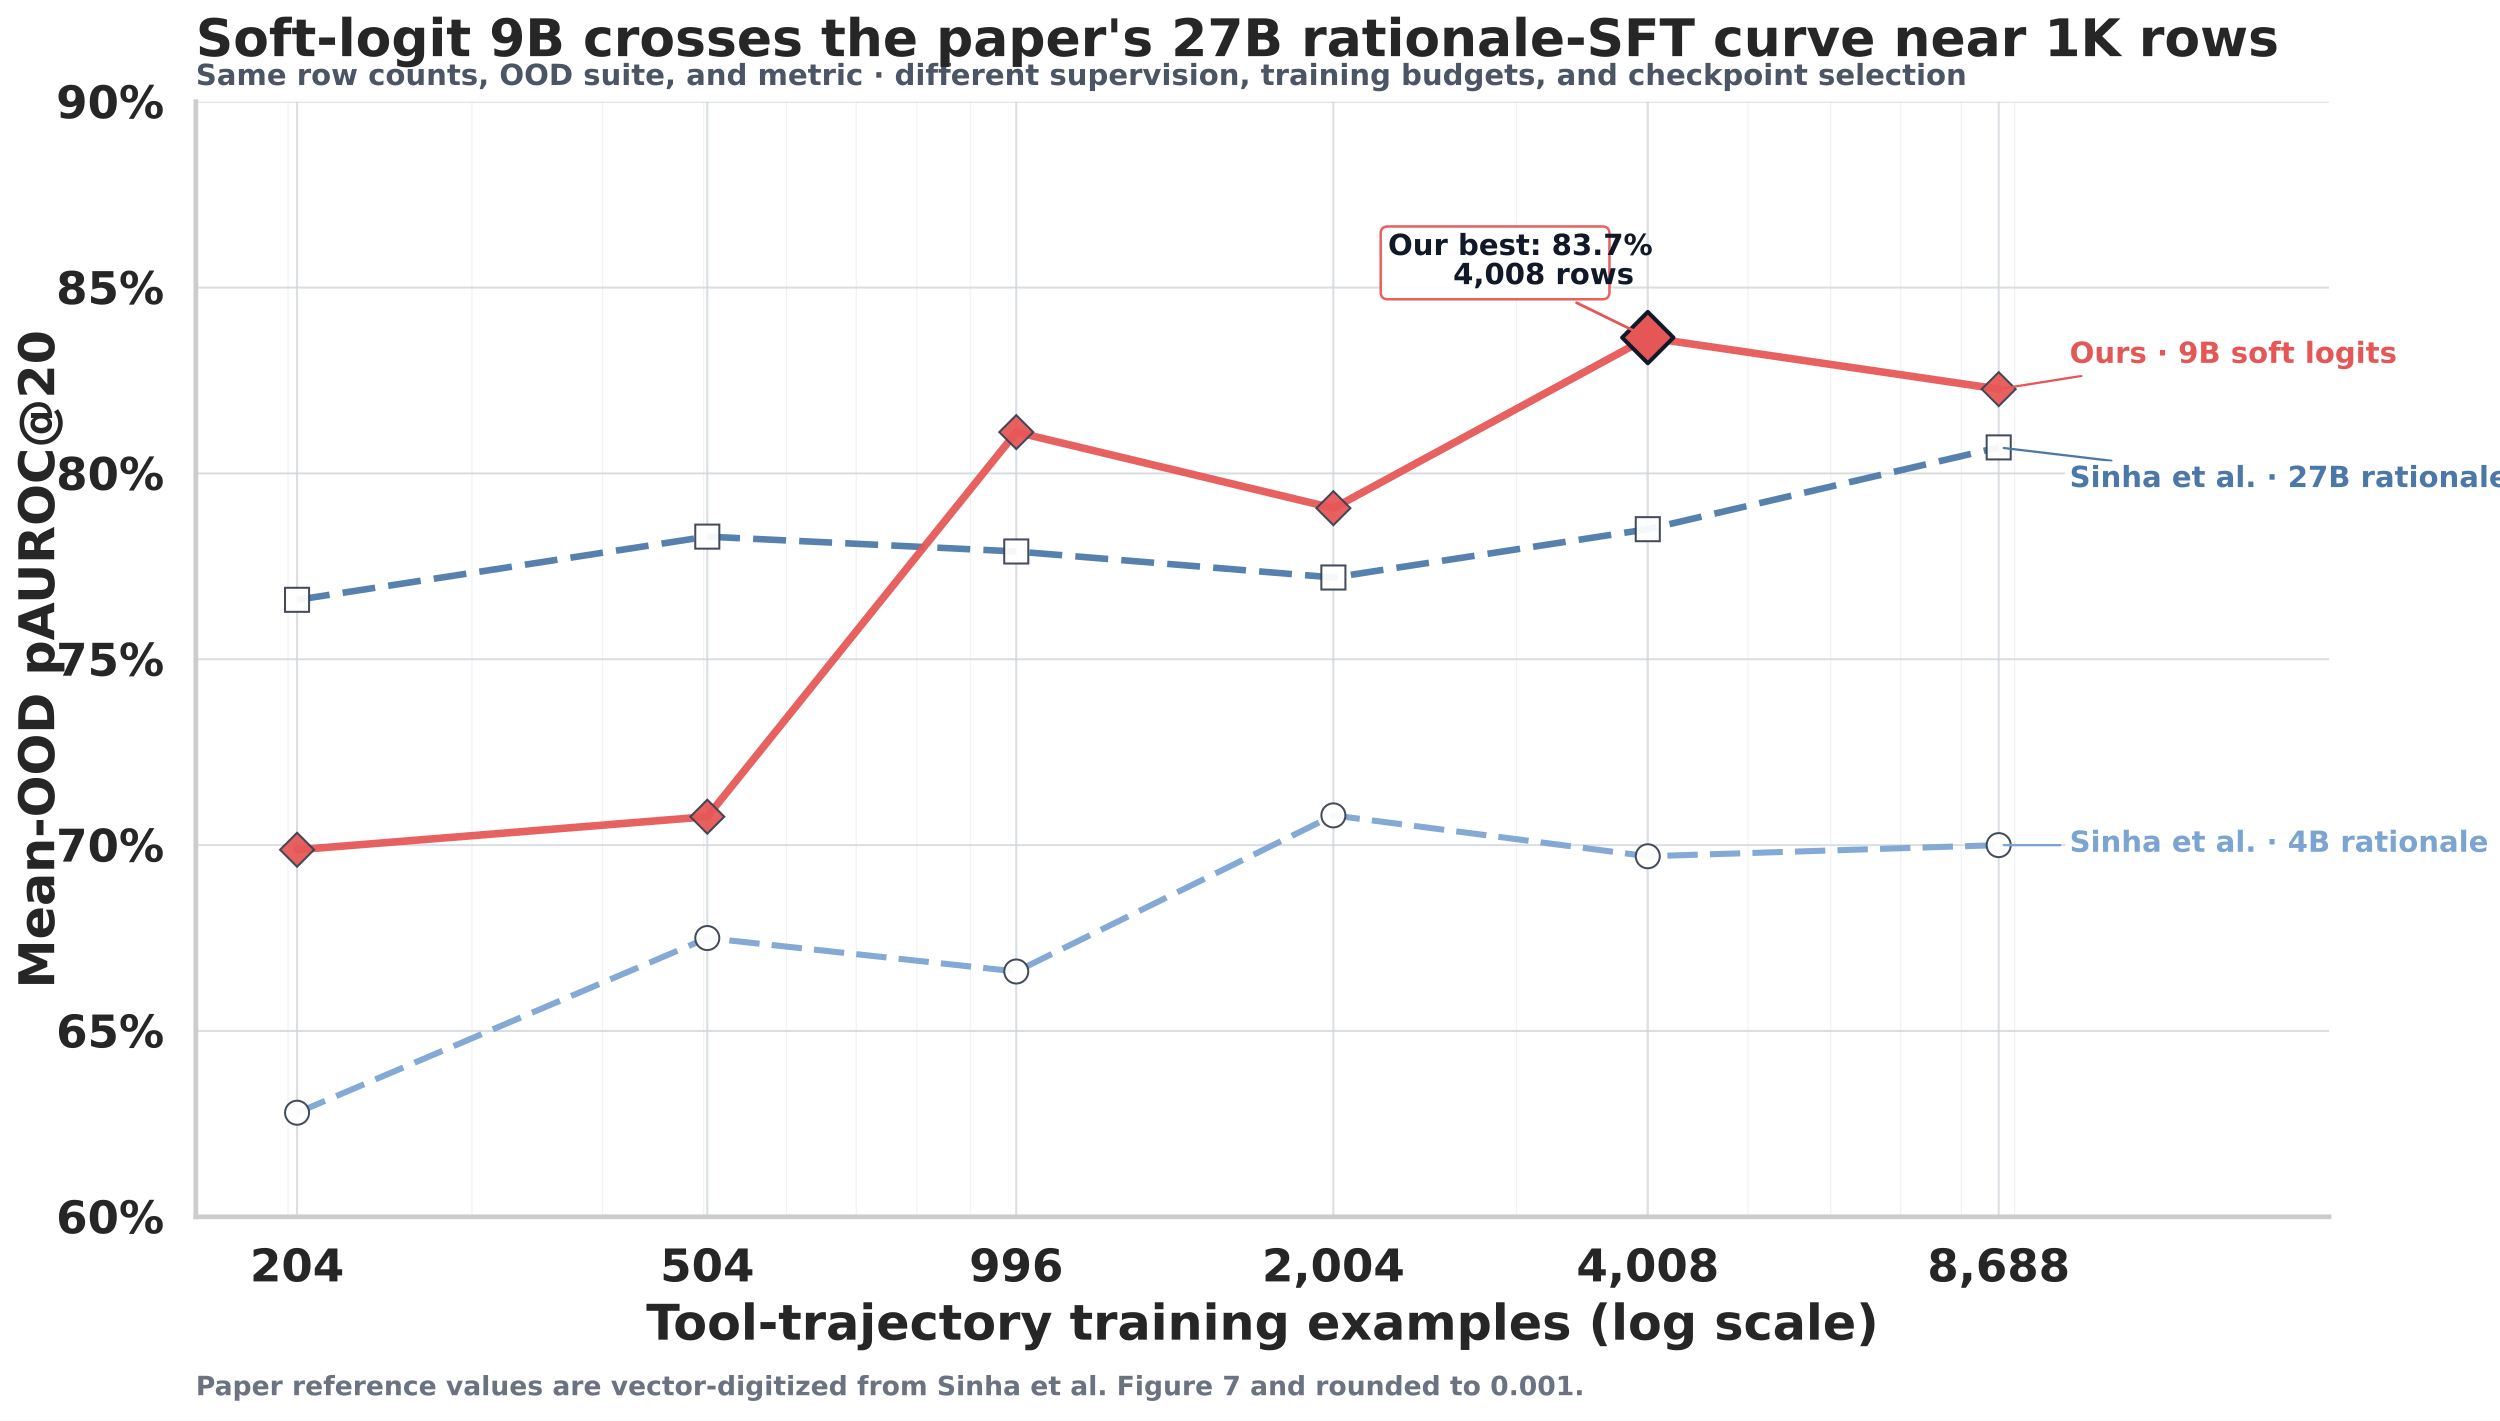
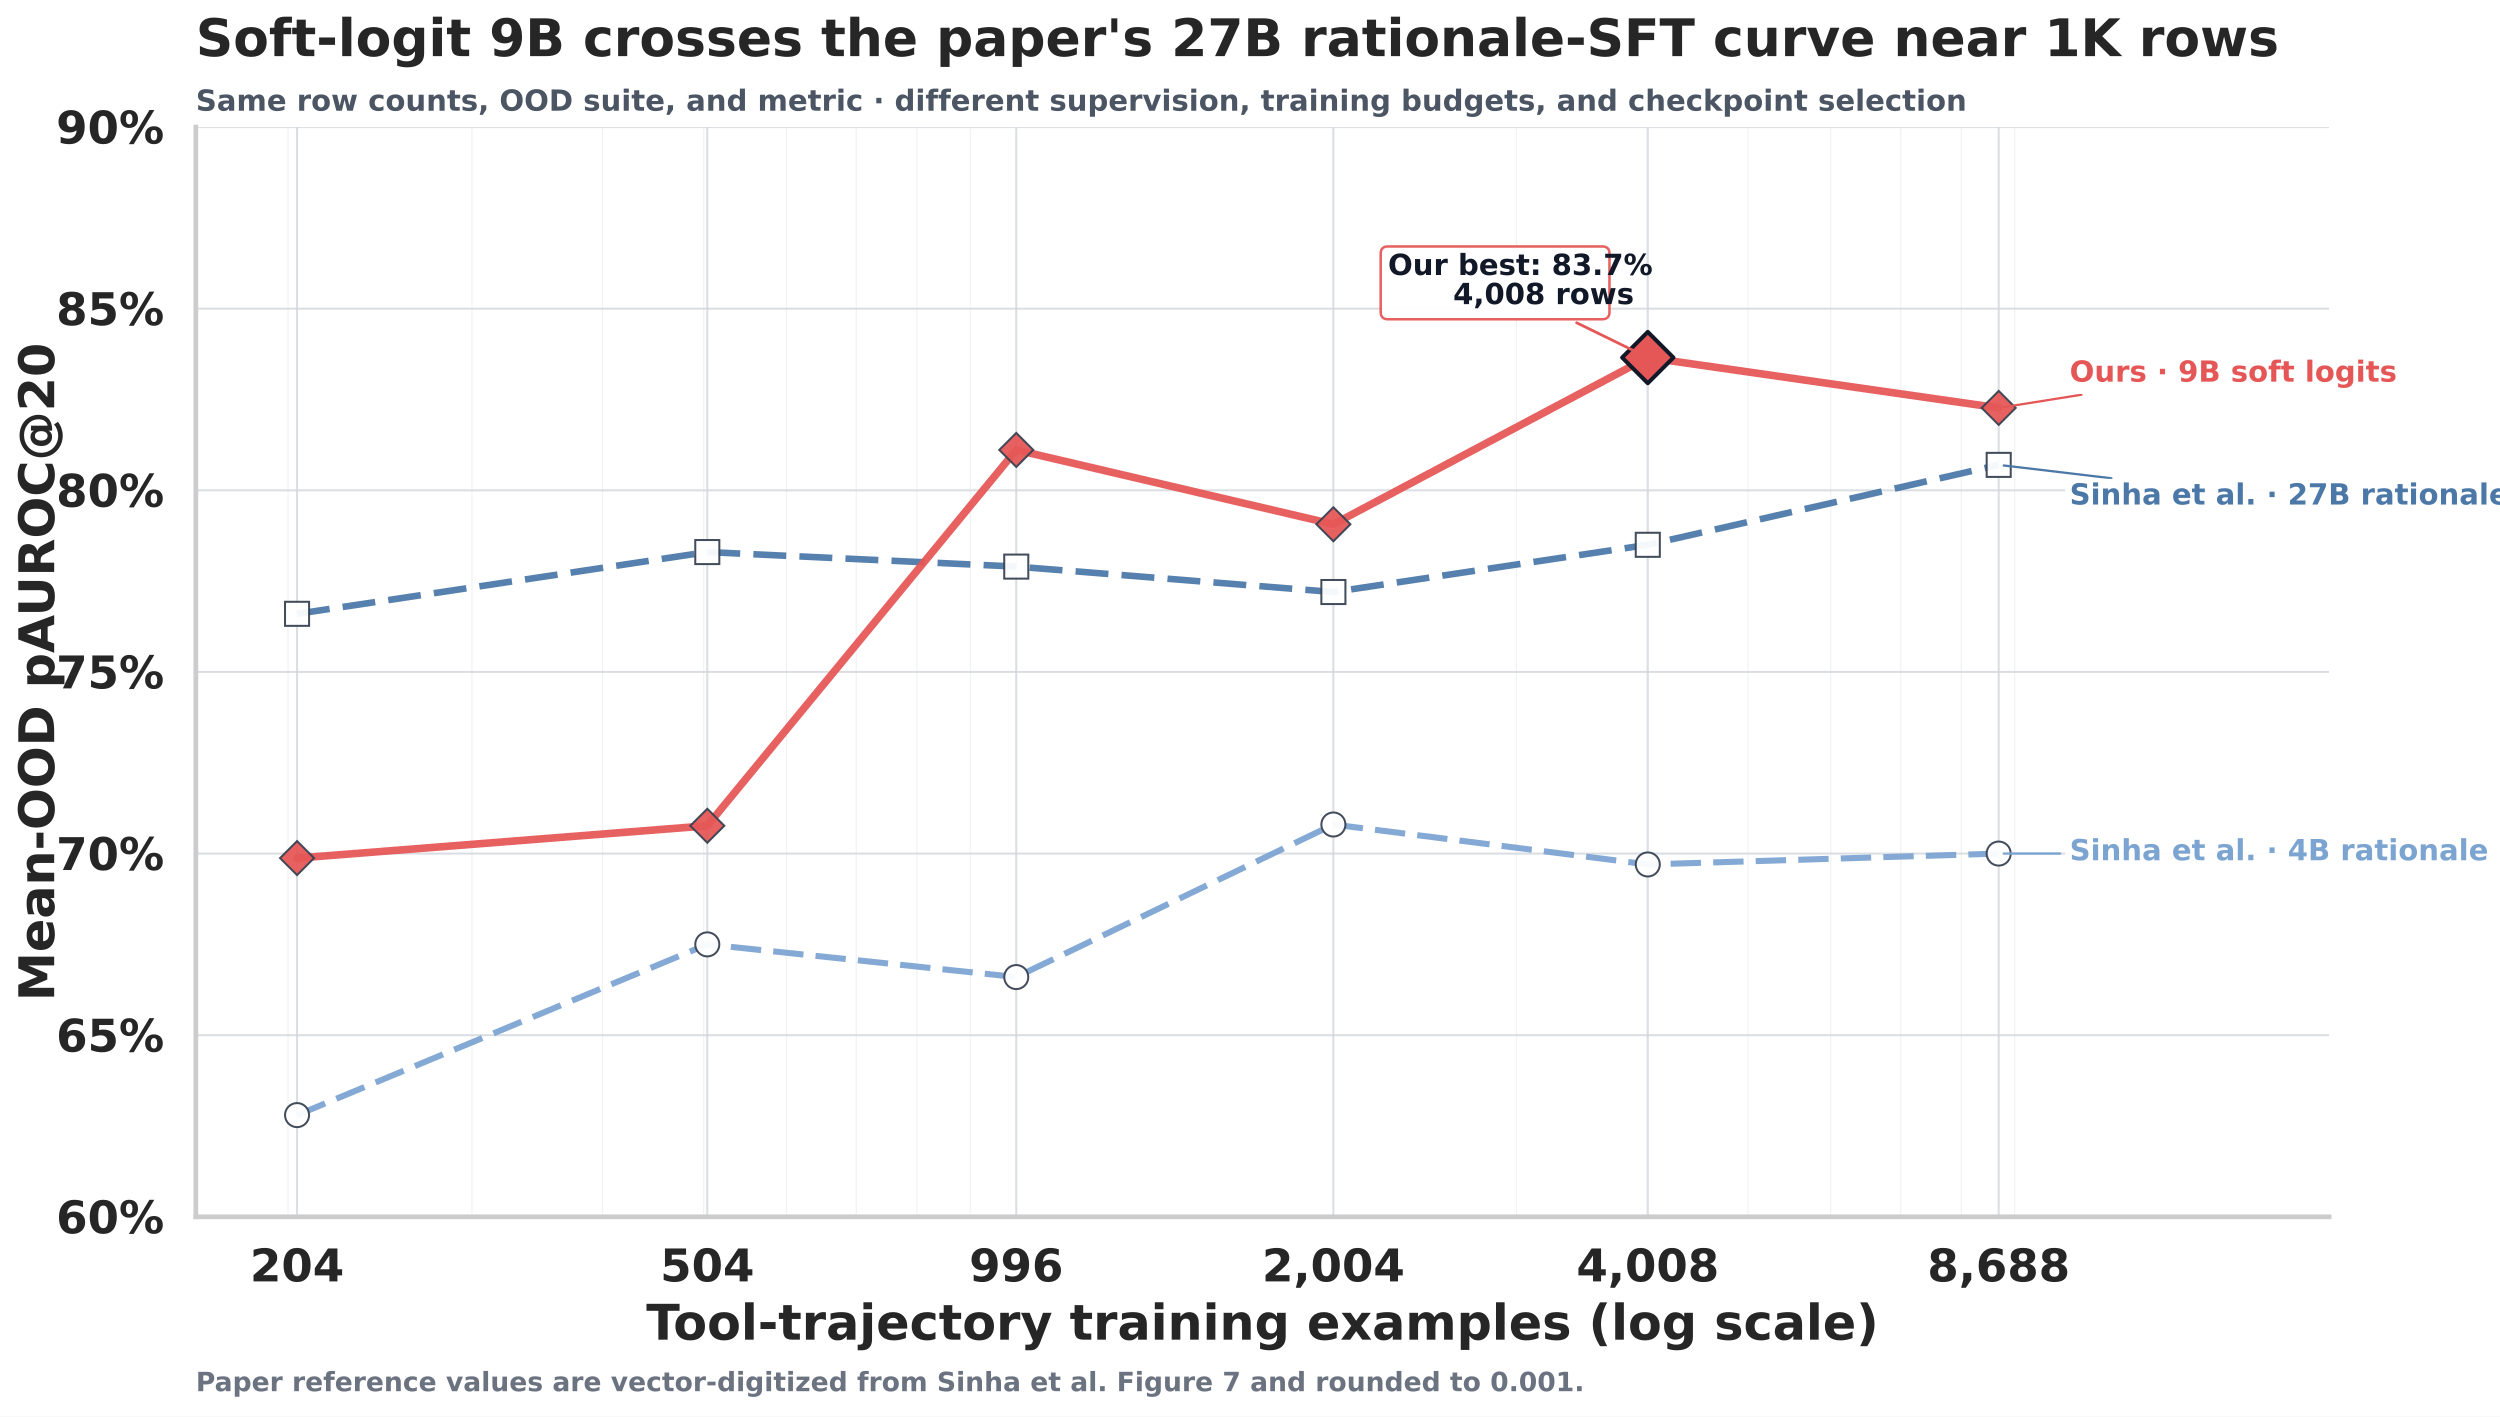
- <svg xmlns="http://www.w3.org/2000/svg" xmlns:xlink="http://www.w3.org/1999/xlink" width="987.037pt" height="560.891pt" viewBox="0 0 987.037 560.891" version="1.1">
+ <svg xmlns="http://www.w3.org/2000/svg" xmlns:xlink="http://www.w3.org/1999/xlink" width="987.037pt" height="559.291pt" viewBox="0 0 987.037 559.291" version="1.1">
  <defs>
    <style type="text/css">*{stroke-linejoin: round; stroke-linecap: butt}</style>
  </defs>
  <g id="figure_1">
    <g id="patch_1">
-       <path d="M 0 560.891 L 987.037 560.891 L 987.037 0 L 0 0 z " style="fill: #ffffff" />
+       <path d="M 0 559.291 L 987.037 559.291 L 987.037 0 L 0 0 z " style="fill: #ffffff" />
    </g>
    <g id="axes_1">
      <g id="patch_2">
-         <path d="M 77.321 480.416 L 919.561 480.416 L 919.561 40.165 L 77.321 40.165 z " style="fill: #ffffff" />
+         <path d="M 77.321 480.416 L 919.561 480.416 L 919.561 50.165 L 77.321 50.165 z " style="fill: #ffffff" />
      </g>
      <g id="matplotlib.axis_1">
        <g id="xtick_1">
          <g id="line2d_1">
-             <path d="M 117.282 480.416 L 117.282 40.165 " clip-path="url(#pf4d59ad356)" style="fill: none; stroke: #d1d5db; stroke-opacity: 0.8; stroke-width: 0.8; stroke-linecap: round" />
+             <path d="M 117.282 480.416 L 117.282 50.165 " clip-path="url(#p0813ed1609)" style="fill: none; stroke: #d1d5db; stroke-opacity: 0.8; stroke-width: 0.8; stroke-linecap: round" />
          </g>
          <g id="text_1">
            <text style="font-weight: 700; font-size: 17.82px; font-family: 'Cantarell', 'DejaVu Sans', sans-serif; text-anchor: middle; fill: #262626" x="117.282" y="505.925" transform="rotate(-0 117.2815 505.9248)">204</text>
          </g>
        </g>
        <g id="xtick_2">
          <g id="line2d_2">
-             <path d="M 279.252 480.416 L 279.252 40.165 " clip-path="url(#pf4d59ad356)" style="fill: none; stroke: #d1d5db; stroke-opacity: 0.8; stroke-width: 0.8; stroke-linecap: round" />
+             <path d="M 279.252 480.416 L 279.252 50.165 " clip-path="url(#p0813ed1609)" style="fill: none; stroke: #d1d5db; stroke-opacity: 0.8; stroke-width: 0.8; stroke-linecap: round" />
          </g>
          <g id="text_2">
            <text style="font-weight: 700; font-size: 17.82px; font-family: 'Cantarell', 'DejaVu Sans', sans-serif; text-anchor: middle; fill: #262626" x="279.252" y="505.925" transform="rotate(-0 279.2515 505.9248)">504</text>
          </g>
        </g>
        <g id="xtick_3">
          <g id="line2d_3">
-             <path d="M 401.236 480.416 L 401.236 40.165 " clip-path="url(#pf4d59ad356)" style="fill: none; stroke: #d1d5db; stroke-opacity: 0.8; stroke-width: 0.8; stroke-linecap: round" />
+             <path d="M 401.236 480.416 L 401.236 50.165 " clip-path="url(#p0813ed1609)" style="fill: none; stroke: #d1d5db; stroke-opacity: 0.8; stroke-width: 0.8; stroke-linecap: round" />
          </g>
          <g id="text_3">
            <text style="font-weight: 700; font-size: 17.82px; font-family: 'Cantarell', 'DejaVu Sans', sans-serif; text-anchor: middle; fill: #262626" x="401.236" y="505.925" transform="rotate(-0 401.2356 505.9248)">996</text>
          </g>
        </g>
        <g id="xtick_4">
          <g id="line2d_4">
-             <path d="M 526.44 480.416 L 526.44 40.165 " clip-path="url(#pf4d59ad356)" style="fill: none; stroke: #d1d5db; stroke-opacity: 0.8; stroke-width: 0.8; stroke-linecap: round" />
+             <path d="M 526.44 480.416 L 526.44 50.165 " clip-path="url(#p0813ed1609)" style="fill: none; stroke: #d1d5db; stroke-opacity: 0.8; stroke-width: 0.8; stroke-linecap: round" />
          </g>
          <g id="text_4">
            <text style="font-weight: 700; font-size: 17.82px; font-family: 'Cantarell', 'DejaVu Sans', sans-serif; text-anchor: middle; fill: #262626" x="526.44" y="505.925" transform="rotate(-0 526.4399 505.9248)">2,004</text>
          </g>
        </g>
        <g id="xtick_5">
          <g id="line2d_5">
-             <path d="M 650.569 480.416 L 650.569 40.165 " clip-path="url(#pf4d59ad356)" style="fill: none; stroke: #d1d5db; stroke-opacity: 0.8; stroke-width: 0.8; stroke-linecap: round" />
+             <path d="M 650.569 480.416 L 650.569 50.165 " clip-path="url(#p0813ed1609)" style="fill: none; stroke: #d1d5db; stroke-opacity: 0.8; stroke-width: 0.8; stroke-linecap: round" />
          </g>
          <g id="text_5">
            <text style="font-weight: 700; font-size: 17.82px; font-family: 'Cantarell', 'DejaVu Sans', sans-serif; text-anchor: middle; fill: #262626" x="650.569" y="505.925" transform="rotate(-0 650.5687 505.9248)">4,008</text>
          </g>
        </g>
        <g id="xtick_6">
          <g id="line2d_6">
-             <path d="M 789.114 480.416 L 789.114 40.165 " clip-path="url(#pf4d59ad356)" style="fill: none; stroke: #d1d5db; stroke-opacity: 0.8; stroke-width: 0.8; stroke-linecap: round" />
+             <path d="M 789.114 480.416 L 789.114 50.165 " clip-path="url(#p0813ed1609)" style="fill: none; stroke: #d1d5db; stroke-opacity: 0.8; stroke-width: 0.8; stroke-linecap: round" />
          </g>
          <g id="text_6">
            <text style="font-weight: 700; font-size: 17.82px; font-family: 'Cantarell', 'DejaVu Sans', sans-serif; text-anchor: middle; fill: #262626" x="789.114" y="505.925" transform="rotate(-0 789.1139 505.9248)">8,688</text>
          </g>
        </g>
        <g id="xtick_7">
          <g id="line2d_7">
-             <path d="M 113.735 480.416 L 113.735 40.165 " clip-path="url(#pf4d59ad356)" style="fill: none; stroke: #e5e7eb; stroke-opacity: 0.5; stroke-width: 0.5; stroke-linecap: round" />
+             <path d="M 113.735 480.416 L 113.735 50.165 " clip-path="url(#p0813ed1609)" style="fill: none; stroke: #e5e7eb; stroke-opacity: 0.5; stroke-width: 0.5; stroke-linecap: round" />
          </g>
        </g>
        <g id="xtick_8">
          <g id="line2d_8">
-             <path d="M 186.346 480.416 L 186.346 40.165 " clip-path="url(#pf4d59ad356)" style="fill: none; stroke: #e5e7eb; stroke-opacity: 0.5; stroke-width: 0.5; stroke-linecap: round" />
+             <path d="M 186.346 480.416 L 186.346 50.165 " clip-path="url(#p0813ed1609)" style="fill: none; stroke: #e5e7eb; stroke-opacity: 0.5; stroke-width: 0.5; stroke-linecap: round" />
          </g>
        </g>
        <g id="xtick_9">
          <g id="line2d_9">
-             <path d="M 237.864 480.416 L 237.864 40.165 " clip-path="url(#pf4d59ad356)" style="fill: none; stroke: #e5e7eb; stroke-opacity: 0.5; stroke-width: 0.5; stroke-linecap: round" />
+             <path d="M 237.864 480.416 L 237.864 50.165 " clip-path="url(#p0813ed1609)" style="fill: none; stroke: #e5e7eb; stroke-opacity: 0.5; stroke-width: 0.5; stroke-linecap: round" />
          </g>
        </g>
        <g id="xtick_10">
          <g id="line2d_10">
-             <path d="M 277.825 480.416 L 277.825 40.165 " clip-path="url(#pf4d59ad356)" style="fill: none; stroke: #e5e7eb; stroke-opacity: 0.5; stroke-width: 0.5; stroke-linecap: round" />
+             <path d="M 277.825 480.416 L 277.825 50.165 " clip-path="url(#p0813ed1609)" style="fill: none; stroke: #e5e7eb; stroke-opacity: 0.5; stroke-width: 0.5; stroke-linecap: round" />
          </g>
        </g>
        <g id="xtick_11">
          <g id="line2d_11">
-             <path d="M 310.475 480.416 L 310.475 40.165 " clip-path="url(#pf4d59ad356)" style="fill: none; stroke: #e5e7eb; stroke-opacity: 0.5; stroke-width: 0.5; stroke-linecap: round" />
+             <path d="M 310.475 480.416 L 310.475 50.165 " clip-path="url(#p0813ed1609)" style="fill: none; stroke: #e5e7eb; stroke-opacity: 0.5; stroke-width: 0.5; stroke-linecap: round" />
          </g>
        </g>
        <g id="xtick_12">
          <g id="line2d_12">
-             <path d="M 338.08 480.416 L 338.08 40.165 " clip-path="url(#pf4d59ad356)" style="fill: none; stroke: #e5e7eb; stroke-opacity: 0.5; stroke-width: 0.5; stroke-linecap: round" />
+             <path d="M 338.08 480.416 L 338.08 50.165 " clip-path="url(#p0813ed1609)" style="fill: none; stroke: #e5e7eb; stroke-opacity: 0.5; stroke-width: 0.5; stroke-linecap: round" />
          </g>
        </g>
        <g id="xtick_13">
          <g id="line2d_13">
-             <path d="M 361.993 480.416 L 361.993 40.165 " clip-path="url(#pf4d59ad356)" style="fill: none; stroke: #e5e7eb; stroke-opacity: 0.5; stroke-width: 0.5; stroke-linecap: round" />
+             <path d="M 361.993 480.416 L 361.993 50.165 " clip-path="url(#p0813ed1609)" style="fill: none; stroke: #e5e7eb; stroke-opacity: 0.5; stroke-width: 0.5; stroke-linecap: round" />
          </g>
        </g>
        <g id="xtick_14">
          <g id="line2d_14">
-             <path d="M 383.085 480.416 L 383.085 40.165 " clip-path="url(#pf4d59ad356)" style="fill: none; stroke: #e5e7eb; stroke-opacity: 0.5; stroke-width: 0.5; stroke-linecap: round" />
+             <path d="M 383.085 480.416 L 383.085 50.165 " clip-path="url(#p0813ed1609)" style="fill: none; stroke: #e5e7eb; stroke-opacity: 0.5; stroke-width: 0.5; stroke-linecap: round" />
          </g>
        </g>
        <g id="xtick_15">
          <g id="line2d_15">
-             <path d="M 526.082 480.416 L 526.082 40.165 " clip-path="url(#pf4d59ad356)" style="fill: none; stroke: #e5e7eb; stroke-opacity: 0.5; stroke-width: 0.5; stroke-linecap: round" />
+             <path d="M 526.082 480.416 L 526.082 50.165 " clip-path="url(#p0813ed1609)" style="fill: none; stroke: #e5e7eb; stroke-opacity: 0.5; stroke-width: 0.5; stroke-linecap: round" />
          </g>
        </g>
        <g id="xtick_16">
          <g id="line2d_16">
-             <path d="M 598.693 480.416 L 598.693 40.165 " clip-path="url(#pf4d59ad356)" style="fill: none; stroke: #e5e7eb; stroke-opacity: 0.5; stroke-width: 0.5; stroke-linecap: round" />
+             <path d="M 598.693 480.416 L 598.693 50.165 " clip-path="url(#p0813ed1609)" style="fill: none; stroke: #e5e7eb; stroke-opacity: 0.5; stroke-width: 0.5; stroke-linecap: round" />
          </g>
        </g>
        <g id="xtick_17">
          <g id="line2d_17">
-             <path d="M 650.211 480.416 L 650.211 40.165 " clip-path="url(#pf4d59ad356)" style="fill: none; stroke: #e5e7eb; stroke-opacity: 0.5; stroke-width: 0.5; stroke-linecap: round" />
+             <path d="M 650.211 480.416 L 650.211 50.165 " clip-path="url(#p0813ed1609)" style="fill: none; stroke: #e5e7eb; stroke-opacity: 0.5; stroke-width: 0.5; stroke-linecap: round" />
          </g>
        </g>
        <g id="xtick_18">
          <g id="line2d_18">
-             <path d="M 690.171 480.416 L 690.171 40.165 " clip-path="url(#pf4d59ad356)" style="fill: none; stroke: #e5e7eb; stroke-opacity: 0.5; stroke-width: 0.5; stroke-linecap: round" />
+             <path d="M 690.171 480.416 L 690.171 50.165 " clip-path="url(#p0813ed1609)" style="fill: none; stroke: #e5e7eb; stroke-opacity: 0.5; stroke-width: 0.5; stroke-linecap: round" />
          </g>
        </g>
        <g id="xtick_19">
          <g id="line2d_19">
-             <path d="M 722.822 480.416 L 722.822 40.165 " clip-path="url(#pf4d59ad356)" style="fill: none; stroke: #e5e7eb; stroke-opacity: 0.5; stroke-width: 0.5; stroke-linecap: round" />
+             <path d="M 722.822 480.416 L 722.822 50.165 " clip-path="url(#p0813ed1609)" style="fill: none; stroke: #e5e7eb; stroke-opacity: 0.5; stroke-width: 0.5; stroke-linecap: round" />
          </g>
        </g>
        <g id="xtick_20">
          <g id="line2d_20">
-             <path d="M 750.427 480.416 L 750.427 40.165 " clip-path="url(#pf4d59ad356)" style="fill: none; stroke: #e5e7eb; stroke-opacity: 0.5; stroke-width: 0.5; stroke-linecap: round" />
+             <path d="M 750.427 480.416 L 750.427 50.165 " clip-path="url(#p0813ed1609)" style="fill: none; stroke: #e5e7eb; stroke-opacity: 0.5; stroke-width: 0.5; stroke-linecap: round" />
          </g>
        </g>
        <g id="xtick_21">
          <g id="line2d_21">
-             <path d="M 774.34 480.416 L 774.34 40.165 " clip-path="url(#pf4d59ad356)" style="fill: none; stroke: #e5e7eb; stroke-opacity: 0.5; stroke-width: 0.5; stroke-linecap: round" />
+             <path d="M 774.34 480.416 L 774.34 50.165 " clip-path="url(#p0813ed1609)" style="fill: none; stroke: #e5e7eb; stroke-opacity: 0.5; stroke-width: 0.5; stroke-linecap: round" />
          </g>
        </g>
        <g id="xtick_22">
          <g id="line2d_22">
-             <path d="M 795.432 480.416 L 795.432 40.165 " clip-path="url(#pf4d59ad356)" style="fill: none; stroke: #e5e7eb; stroke-opacity: 0.5; stroke-width: 0.5; stroke-linecap: round" />
+             <path d="M 795.432 480.416 L 795.432 50.165 " clip-path="url(#p0813ed1609)" style="fill: none; stroke: #e5e7eb; stroke-opacity: 0.5; stroke-width: 0.5; stroke-linecap: round" />
          </g>
        </g>
        <g id="text_7">
          <text style="font-weight: 700; font-size: 19.44px; font-family: 'Cantarell', 'DejaVu Sans', sans-serif; text-anchor: middle; fill: #262626" x="498.441" y="528.927" transform="rotate(-0 498.441 528.9274)">Tool-trajectory training examples (log scale)</text>
        </g>
      </g>
      <g id="matplotlib.axis_2">
        <g id="ytick_1">
          <g id="line2d_23">
-             <path d="M 77.321 480.416 L 919.561 480.416 " clip-path="url(#pf4d59ad356)" style="fill: none; stroke: #d1d5db; stroke-opacity: 0.8; stroke-width: 0.8; stroke-linecap: round" />
+             <path d="M 77.321 480.416 L 919.561 480.416 " clip-path="url(#p0813ed1609)" style="fill: none; stroke: #d1d5db; stroke-opacity: 0.8; stroke-width: 0.8; stroke-linecap: round" />
          </g>
          <g id="text_8">
            <text style="font-weight: 700; font-size: 17.82px; font-family: 'Cantarell', 'DejaVu Sans', sans-serif; text-anchor: end; fill: #262626" x="64.821" y="486.921" transform="rotate(-0 64.82099 486.9205)">60%</text>
          </g>
        </g>
        <g id="ytick_2">
          <g id="line2d_24">
-             <path d="M 77.321 407.041 L 919.561 407.041 " clip-path="url(#pf4d59ad356)" style="fill: none; stroke: #d1d5db; stroke-opacity: 0.8; stroke-width: 0.8; stroke-linecap: round" />
+             <path d="M 77.321 408.708 L 919.561 408.708 " clip-path="url(#p0813ed1609)" style="fill: none; stroke: #d1d5db; stroke-opacity: 0.8; stroke-width: 0.8; stroke-linecap: round" />
          </g>
          <g id="text_9">
-             <text style="font-weight: 700; font-size: 17.82px; font-family: 'Cantarell', 'DejaVu Sans', sans-serif; text-anchor: end; fill: #262626" x="64.821" y="413.545" transform="rotate(-0 64.82099 413.5453)">65%</text>
+             <text style="font-weight: 700; font-size: 17.82px; font-family: 'Cantarell', 'DejaVu Sans', sans-serif; text-anchor: end; fill: #262626" x="64.821" y="415.212" transform="rotate(-0 64.82099 415.212)">65%</text>
          </g>
        </g>
        <g id="ytick_3">
          <g id="line2d_25">
-             <path d="M 77.321 333.666 L 919.561 333.666 " clip-path="url(#pf4d59ad356)" style="fill: none; stroke: #d1d5db; stroke-opacity: 0.8; stroke-width: 0.8; stroke-linecap: round" />
+             <path d="M 77.321 336.999 L 919.561 336.999 " clip-path="url(#p0813ed1609)" style="fill: none; stroke: #d1d5db; stroke-opacity: 0.8; stroke-width: 0.8; stroke-linecap: round" />
          </g>
          <g id="text_10">
-             <text style="font-weight: 700; font-size: 17.82px; font-family: 'Cantarell', 'DejaVu Sans', sans-serif; text-anchor: end; fill: #262626" x="64.821" y="340.17" transform="rotate(-0 64.82099 340.1701)">70%</text>
+             <text style="font-weight: 700; font-size: 17.82px; font-family: 'Cantarell', 'DejaVu Sans', sans-serif; text-anchor: end; fill: #262626" x="64.821" y="343.503" transform="rotate(-0 64.82099 343.5034)">70%</text>
          </g>
        </g>
        <g id="ytick_4">
          <g id="line2d_26">
-             <path d="M 77.321 260.291 L 919.561 260.291 " clip-path="url(#pf4d59ad356)" style="fill: none; stroke: #d1d5db; stroke-opacity: 0.8; stroke-width: 0.8; stroke-linecap: round" />
+             <path d="M 77.321 265.291 L 919.561 265.291 " clip-path="url(#p0813ed1609)" style="fill: none; stroke: #d1d5db; stroke-opacity: 0.8; stroke-width: 0.8; stroke-linecap: round" />
          </g>
          <g id="text_11">
-             <text style="font-weight: 700; font-size: 17.82px; font-family: 'Cantarell', 'DejaVu Sans', sans-serif; text-anchor: end; fill: #262626" x="64.821" y="266.795" transform="rotate(-0 64.82099 266.7949)">75%</text>
+             <text style="font-weight: 700; font-size: 17.82px; font-family: 'Cantarell', 'DejaVu Sans', sans-serif; text-anchor: end; fill: #262626" x="64.821" y="271.795" transform="rotate(-0 64.82099 271.7949)">75%</text>
          </g>
        </g>
        <g id="ytick_5">
          <g id="line2d_27">
-             <path d="M 77.321 186.915 L 919.561 186.915 " clip-path="url(#pf4d59ad356)" style="fill: none; stroke: #d1d5db; stroke-opacity: 0.8; stroke-width: 0.8; stroke-linecap: round" />
+             <path d="M 77.321 193.582 L 919.561 193.582 " clip-path="url(#p0813ed1609)" style="fill: none; stroke: #d1d5db; stroke-opacity: 0.8; stroke-width: 0.8; stroke-linecap: round" />
          </g>
          <g id="text_12">
-             <text style="font-weight: 700; font-size: 17.82px; font-family: 'Cantarell', 'DejaVu Sans', sans-serif; text-anchor: end; fill: #262626" x="64.821" y="193.42" transform="rotate(-0 64.82099 193.4197)">80%</text>
+             <text style="font-weight: 700; font-size: 17.82px; font-family: 'Cantarell', 'DejaVu Sans', sans-serif; text-anchor: end; fill: #262626" x="64.821" y="200.086" transform="rotate(-0 64.82099 200.0864)">80%</text>
          </g>
        </g>
        <g id="ytick_6">
          <g id="line2d_28">
-             <path d="M 77.321 113.54 L 919.561 113.54 " clip-path="url(#pf4d59ad356)" style="fill: none; stroke: #d1d5db; stroke-opacity: 0.8; stroke-width: 0.8; stroke-linecap: round" />
+             <path d="M 77.321 121.874 L 919.561 121.874 " clip-path="url(#p0813ed1609)" style="fill: none; stroke: #d1d5db; stroke-opacity: 0.8; stroke-width: 0.8; stroke-linecap: round" />
          </g>
          <g id="text_13">
-             <text style="font-weight: 700; font-size: 17.82px; font-family: 'Cantarell', 'DejaVu Sans', sans-serif; text-anchor: end; fill: #262626" x="64.821" y="120.044" transform="rotate(-0 64.82099 120.0445)">85%</text>
+             <text style="font-weight: 700; font-size: 17.82px; font-family: 'Cantarell', 'DejaVu Sans', sans-serif; text-anchor: end; fill: #262626" x="64.821" y="128.378" transform="rotate(-0 64.82099 128.3778)">85%</text>
          </g>
        </g>
        <g id="ytick_7">
          <g id="line2d_29">
-             <path d="M 77.321 40.165 L 919.561 40.165 " clip-path="url(#pf4d59ad356)" style="fill: none; stroke: #d1d5db; stroke-opacity: 0.8; stroke-width: 0.8; stroke-linecap: round" />
+             <path d="M 77.321 50.165 L 919.561 50.165 " clip-path="url(#p0813ed1609)" style="fill: none; stroke: #d1d5db; stroke-opacity: 0.8; stroke-width: 0.8; stroke-linecap: round" />
          </g>
          <g id="text_14">
-             <text style="font-weight: 700; font-size: 17.82px; font-family: 'Cantarell', 'DejaVu Sans', sans-serif; text-anchor: end; fill: #262626" x="64.821" y="46.669" transform="rotate(-0 64.82099 46.6693)">90%</text>
+             <text style="font-weight: 700; font-size: 17.82px; font-family: 'Cantarell', 'DejaVu Sans', sans-serif; text-anchor: end; fill: #262626" x="64.821" y="56.669" transform="rotate(-0 64.82099 56.6693)">90%</text>
          </g>
        </g>
        <g id="text_15">
-           <text style="font-weight: 700; font-size: 19.44px; font-family: 'Cantarell', 'DejaVu Sans', sans-serif; text-anchor: middle; fill: #262626" x="21.391" y="260.291" transform="rotate(-90 21.3912 260.2906)">Mean-OOD pAUROC@20</text>
+           <text style="font-weight: 700; font-size: 19.44px; font-family: 'Cantarell', 'DejaVu Sans', sans-serif; text-anchor: middle; fill: #262626" x="21.391" y="265.291" transform="rotate(-90 21.3912 265.2906)">Mean-OOD pAUROC@20</text>
        </g>
      </g>
      <g id="line2d_30">
-         <path d="M 117.282 439.326 L 279.252 370.353 L 401.236 383.561 L 526.44 321.926 L 650.569 338.068 L 789.114 333.666 " clip-path="url(#pf4d59ad356)" style="fill: none; stroke-dasharray: 12,4.8; stroke-dashoffset: 0; stroke: #7ca4d1; stroke-opacity: 0.94; stroke-width: 2.4" />
+         <path d="M 117.282 440.259 L 279.252 372.853 L 401.236 385.761 L 526.44 325.526 L 650.569 341.302 L 789.114 336.999 " clip-path="url(#p0813ed1609)" style="fill: none; stroke-dasharray: 12,4.8; stroke-dashoffset: 0; stroke: #7ca4d1; stroke-opacity: 0.94; stroke-width: 2.4" />
        <defs>
-           <path id="mbec370cd38" d="M 0 4.75 C 1.26 4.75 2.468 4.25 3.359 3.359 C 4.25 2.468 4.75 1.26 4.75 0 C 4.75 -1.26 4.25 -2.468 3.359 -3.359 C 2.468 -4.25 1.26 -4.75 0 -4.75 C -1.26 -4.75 -2.468 -4.25 -3.359 -3.359 C -4.25 -2.468 -4.75 -1.26 -4.75 0 C -4.75 1.26 -4.25 2.468 -3.359 3.359 C -2.468 4.25 -1.26 4.75 0 4.75 z " style="stroke: #374151; stroke-opacity: 0.94; stroke-width: 0.8" />
+           <path id="maec69b3774" d="M 0 4.75 C 1.26 4.75 2.468 4.25 3.359 3.359 C 4.25 2.468 4.75 1.26 4.75 0 C 4.75 -1.26 4.25 -2.468 3.359 -3.359 C 2.468 -4.25 1.26 -4.75 0 -4.75 C -1.26 -4.75 -2.468 -4.25 -3.359 -3.359 C -4.25 -2.468 -4.75 -1.26 -4.75 0 C -4.75 1.26 -4.25 2.468 -3.359 3.359 C -2.468 4.25 -1.26 4.75 0 4.75 z " style="stroke: #374151; stroke-opacity: 0.94; stroke-width: 0.8" />
        </defs>
-         <g clip-path="url(#pf4d59ad356)">
-           <use xlink:href="#mbec370cd38" x="117.282" y="439.326" style="fill: #ffffff; fill-opacity: 0.94; stroke: #374151; stroke-opacity: 0.94; stroke-width: 0.8" />
-           <use xlink:href="#mbec370cd38" x="279.252" y="370.353" style="fill: #ffffff; fill-opacity: 0.94; stroke: #374151; stroke-opacity: 0.94; stroke-width: 0.8" />
-           <use xlink:href="#mbec370cd38" x="401.236" y="383.561" style="fill: #ffffff; fill-opacity: 0.94; stroke: #374151; stroke-opacity: 0.94; stroke-width: 0.8" />
-           <use xlink:href="#mbec370cd38" x="526.44" y="321.926" style="fill: #ffffff; fill-opacity: 0.94; stroke: #374151; stroke-opacity: 0.94; stroke-width: 0.8" />
-           <use xlink:href="#mbec370cd38" x="650.569" y="338.068" style="fill: #ffffff; fill-opacity: 0.94; stroke: #374151; stroke-opacity: 0.94; stroke-width: 0.8" />
-           <use xlink:href="#mbec370cd38" x="789.114" y="333.666" style="fill: #ffffff; fill-opacity: 0.94; stroke: #374151; stroke-opacity: 0.94; stroke-width: 0.8" />
+         <g clip-path="url(#p0813ed1609)">
+           <use xlink:href="#maec69b3774" x="117.282" y="440.259" style="fill: #ffffff; fill-opacity: 0.94; stroke: #374151; stroke-opacity: 0.94; stroke-width: 0.8" />
+           <use xlink:href="#maec69b3774" x="279.252" y="372.853" style="fill: #ffffff; fill-opacity: 0.94; stroke: #374151; stroke-opacity: 0.94; stroke-width: 0.8" />
+           <use xlink:href="#maec69b3774" x="401.236" y="385.761" style="fill: #ffffff; fill-opacity: 0.94; stroke: #374151; stroke-opacity: 0.94; stroke-width: 0.8" />
+           <use xlink:href="#maec69b3774" x="526.44" y="325.526" style="fill: #ffffff; fill-opacity: 0.94; stroke: #374151; stroke-opacity: 0.94; stroke-width: 0.8" />
+           <use xlink:href="#maec69b3774" x="650.569" y="341.302" style="fill: #ffffff; fill-opacity: 0.94; stroke: #374151; stroke-opacity: 0.94; stroke-width: 0.8" />
+           <use xlink:href="#maec69b3774" x="789.114" y="336.999" style="fill: #ffffff; fill-opacity: 0.94; stroke: #374151; stroke-opacity: 0.94; stroke-width: 0.8" />
        </g>
      </g>
      <g id="line2d_31">
-         <path d="M 117.282 236.811 L 279.252 211.863 L 401.236 217.733 L 526.44 228.006 L 650.569 208.928 L 789.114 176.643 " clip-path="url(#pf4d59ad356)" style="fill: none; stroke-dasharray: 13,5.2; stroke-dashoffset: 0; stroke: #4c78a8; stroke-opacity: 0.94; stroke-width: 2.6" />
+         <path d="M 117.282 242.344 L 279.252 217.963 L 401.236 223.7 L 526.44 233.739 L 650.569 215.095 L 789.114 183.543 " clip-path="url(#p0813ed1609)" style="fill: none; stroke-dasharray: 13,5.2; stroke-dashoffset: 0; stroke: #4c78a8; stroke-opacity: 0.94; stroke-width: 2.6" />
        <defs>
-           <path id="m23e8f4c222" d="M -4.75 4.75 L 4.75 4.75 L 4.75 -4.75 L -4.75 -4.75 z " style="stroke: #374151; stroke-opacity: 0.94; stroke-width: 0.8; stroke-linejoin: miter" />
+           <path id="m86fd294873" d="M -4.75 4.75 L 4.75 4.75 L 4.75 -4.75 L -4.75 -4.75 z " style="stroke: #374151; stroke-opacity: 0.94; stroke-width: 0.8; stroke-linejoin: miter" />
        </defs>
-         <g clip-path="url(#pf4d59ad356)">
-           <use xlink:href="#m23e8f4c222" x="117.282" y="236.811" style="fill: #ffffff; fill-opacity: 0.94; stroke: #374151; stroke-opacity: 0.94; stroke-width: 0.8; stroke-linejoin: miter" />
-           <use xlink:href="#m23e8f4c222" x="279.252" y="211.863" style="fill: #ffffff; fill-opacity: 0.94; stroke: #374151; stroke-opacity: 0.94; stroke-width: 0.8; stroke-linejoin: miter" />
-           <use xlink:href="#m23e8f4c222" x="401.236" y="217.733" style="fill: #ffffff; fill-opacity: 0.94; stroke: #374151; stroke-opacity: 0.94; stroke-width: 0.8; stroke-linejoin: miter" />
-           <use xlink:href="#m23e8f4c222" x="526.44" y="228.006" style="fill: #ffffff; fill-opacity: 0.94; stroke: #374151; stroke-opacity: 0.94; stroke-width: 0.8; stroke-linejoin: miter" />
-           <use xlink:href="#m23e8f4c222" x="650.569" y="208.928" style="fill: #ffffff; fill-opacity: 0.94; stroke: #374151; stroke-opacity: 0.94; stroke-width: 0.8; stroke-linejoin: miter" />
-           <use xlink:href="#m23e8f4c222" x="789.114" y="176.643" style="fill: #ffffff; fill-opacity: 0.94; stroke: #374151; stroke-opacity: 0.94; stroke-width: 0.8; stroke-linejoin: miter" />
+         <g clip-path="url(#p0813ed1609)">
+           <use xlink:href="#m86fd294873" x="117.282" y="242.344" style="fill: #ffffff; fill-opacity: 0.94; stroke: #374151; stroke-opacity: 0.94; stroke-width: 0.8; stroke-linejoin: miter" />
+           <use xlink:href="#m86fd294873" x="279.252" y="217.963" style="fill: #ffffff; fill-opacity: 0.94; stroke: #374151; stroke-opacity: 0.94; stroke-width: 0.8; stroke-linejoin: miter" />
+           <use xlink:href="#m86fd294873" x="401.236" y="223.7" style="fill: #ffffff; fill-opacity: 0.94; stroke: #374151; stroke-opacity: 0.94; stroke-width: 0.8; stroke-linejoin: miter" />
+           <use xlink:href="#m86fd294873" x="526.44" y="233.739" style="fill: #ffffff; fill-opacity: 0.94; stroke: #374151; stroke-opacity: 0.94; stroke-width: 0.8; stroke-linejoin: miter" />
+           <use xlink:href="#m86fd294873" x="650.569" y="215.095" style="fill: #ffffff; fill-opacity: 0.94; stroke: #374151; stroke-opacity: 0.94; stroke-width: 0.8; stroke-linejoin: miter" />
+           <use xlink:href="#m86fd294873" x="789.114" y="183.543" style="fill: #ffffff; fill-opacity: 0.94; stroke: #374151; stroke-opacity: 0.94; stroke-width: 0.8; stroke-linejoin: miter" />
        </g>
      </g>
      <g id="patch_3">
-         <path d="M 77.321 480.416 L 77.321 40.165 " style="fill: none; stroke: #cccccc; stroke-width: 1.875; stroke-linejoin: miter; stroke-linecap: square" />
+         <path d="M 77.321 480.416 L 77.321 50.165 " style="fill: none; stroke: #cccccc; stroke-width: 1.875; stroke-linejoin: miter; stroke-linecap: square" />
      </g>
      <g id="patch_4">
        <path d="M 77.321 480.416 L 919.561 480.416 " style="fill: none; stroke: #cccccc; stroke-width: 1.875; stroke-linejoin: miter; stroke-linecap: square" />
      </g>
      <g id="line2d_32">
-         <path d="M 117.282 335.497 L 279.252 322.444 L 401.236 170.604 L 526.44 200.635 L 650.569 133.288 L 789.114 153.629 " clip-path="url(#pf4d59ad356)" style="fill: none; stroke: #e45756; stroke-opacity: 0.94; stroke-width: 3; stroke-linecap: round" />
+         <path d="M 117.282 338.789 L 279.252 326.032 L 401.236 177.641 L 526.44 206.99 L 650.569 141.173 L 789.114 161.052 " clip-path="url(#p0813ed1609)" style="fill: none; stroke: #e45756; stroke-opacity: 0.94; stroke-width: 3; stroke-linecap: round" />
        <defs>
-           <path id="m5e5a460b2d" d="M -0 6.718 L 6.718 0 L 0 -6.718 L -6.718 -0 z " style="stroke: #374151; stroke-opacity: 0.94; stroke-width: 0.8; stroke-linejoin: miter" />
+           <path id="maf9d65ed48" d="M -0 6.718 L 6.718 0 L 0 -6.718 L -6.718 -0 z " style="stroke: #374151; stroke-opacity: 0.94; stroke-width: 0.8; stroke-linejoin: miter" />
        </defs>
-         <g clip-path="url(#pf4d59ad356)">
-           <use xlink:href="#m5e5a460b2d" x="117.282" y="335.497" style="fill: #e45756; fill-opacity: 0.94; stroke: #374151; stroke-opacity: 0.94; stroke-width: 0.8; stroke-linejoin: miter" />
-           <use xlink:href="#m5e5a460b2d" x="279.252" y="322.444" style="fill: #e45756; fill-opacity: 0.94; stroke: #374151; stroke-opacity: 0.94; stroke-width: 0.8; stroke-linejoin: miter" />
-           <use xlink:href="#m5e5a460b2d" x="401.236" y="170.604" style="fill: #e45756; fill-opacity: 0.94; stroke: #374151; stroke-opacity: 0.94; stroke-width: 0.8; stroke-linejoin: miter" />
-           <use xlink:href="#m5e5a460b2d" x="526.44" y="200.635" style="fill: #e45756; fill-opacity: 0.94; stroke: #374151; stroke-opacity: 0.94; stroke-width: 0.8; stroke-linejoin: miter" />
-           <use xlink:href="#m5e5a460b2d" x="650.569" y="133.288" style="fill: #e45756; fill-opacity: 0.94; stroke: #374151; stroke-opacity: 0.94; stroke-width: 0.8; stroke-linejoin: miter" />
-           <use xlink:href="#m5e5a460b2d" x="789.114" y="153.629" style="fill: #e45756; fill-opacity: 0.94; stroke: #374151; stroke-opacity: 0.94; stroke-width: 0.8; stroke-linejoin: miter" />
+         <g clip-path="url(#p0813ed1609)">
+           <use xlink:href="#maf9d65ed48" x="117.282" y="338.789" style="fill: #e45756; fill-opacity: 0.94; stroke: #374151; stroke-opacity: 0.94; stroke-width: 0.8; stroke-linejoin: miter" />
+           <use xlink:href="#maf9d65ed48" x="279.252" y="326.032" style="fill: #e45756; fill-opacity: 0.94; stroke: #374151; stroke-opacity: 0.94; stroke-width: 0.8; stroke-linejoin: miter" />
+           <use xlink:href="#maf9d65ed48" x="401.236" y="177.641" style="fill: #e45756; fill-opacity: 0.94; stroke: #374151; stroke-opacity: 0.94; stroke-width: 0.8; stroke-linejoin: miter" />
+           <use xlink:href="#maf9d65ed48" x="526.44" y="206.99" style="fill: #e45756; fill-opacity: 0.94; stroke: #374151; stroke-opacity: 0.94; stroke-width: 0.8; stroke-linejoin: miter" />
+           <use xlink:href="#maf9d65ed48" x="650.569" y="141.173" style="fill: #e45756; fill-opacity: 0.94; stroke: #374151; stroke-opacity: 0.94; stroke-width: 0.8; stroke-linejoin: miter" />
+           <use xlink:href="#maf9d65ed48" x="789.114" y="161.052" style="fill: #e45756; fill-opacity: 0.94; stroke: #374151; stroke-opacity: 0.94; stroke-width: 0.8; stroke-linejoin: miter" />
        </g>
      </g>
      <g id="text_16">
-         <text style="font-weight: 700; font-size: 11.5px; font-family: 'Cantarell', 'DejaVu Sans', sans-serif; text-anchor: start; fill: #4b5563" x="77.321" y="33.561" transform="rotate(-0 77.32099 33.56123)">Same row counts, OOD suite, and metric · different supervision, training budgets, and checkpoint selection</text>
+         <text style="font-weight: 700; font-size: 11.5px; font-family: 'Cantarell', 'DejaVu Sans', sans-serif; text-anchor: start; fill: #4b5563" x="77.321" y="43.711" transform="rotate(-0 77.32099 43.71123)">Same row counts, OOD suite, and metric · different supervision, training budgets, and checkpoint selection</text>
      </g>
      <g id="text_17">
-         <text style="font-weight: 700; font-size: 10.5px; font-family: 'Cantarell', 'DejaVu Sans', sans-serif; text-anchor: start; fill: #6b7280" x="77.321" y="550.856" transform="rotate(-0 77.32099 550.8564)">Paper reference values are vector-digitized from Sinha et al. Figure 7 and rounded to 0.001.</text>
+         <text style="font-weight: 700; font-size: 10.5px; font-family: 'Cantarell', 'DejaVu Sans', sans-serif; text-anchor: start; fill: #6b7280" x="77.321" y="549.256" transform="rotate(-0 77.32099 549.2564)">Paper reference values are vector-digitized from Sinha et al. Figure 7 and rounded to 0.001.</text>
      </g>
      <g id="text_18">
        <text style="font-weight: 700; font-size: 20.5px; font-family: 'Cantarell', 'DejaVu Sans', sans-serif; text-anchor: start; fill: #262626" x="77.321" y="22.165" transform="rotate(-0 77.32099 22.165)">Soft-logit 9B crosses the paper's 27B rationale-SFT curve near 1K rows</text>
      </g>
      <g id="PathCollection_1">
        <defs>
-           <path id="ma7b2d60b1f" d="M -0 10.124 L 10.124 0 L 0 -10.124 L -10.124 -0 z " style="stroke: #111827; stroke-width: 1.6" />
+           <path id="me7ef9bc2bd" d="M -0 10.124 L 10.124 0 L 0 -10.124 L -10.124 -0 z " style="stroke: #111827; stroke-width: 1.6" />
        </defs>
-         <g clip-path="url(#pf4d59ad356)">
-           <use xlink:href="#ma7b2d60b1f" x="650.569" y="133.288" style="fill: #e45756; stroke: #111827; stroke-width: 1.6" />
+         <g clip-path="url(#p0813ed1609)">
+           <use xlink:href="#me7ef9bc2bd" x="650.569" y="141.173" style="fill: #e45756; stroke: #111827; stroke-width: 1.6" />
        </g>
      </g>
      <g id="patch_5">
-         <path d="M 622.478 119.543 Q 635.627 125.977 648.775 132.411 " style="fill: none; stroke: #e45756; stroke-width: 1.1; stroke-linecap: round" />
+         <path d="M 622.478 127.428 Q 635.627 133.862 648.775 140.296 " style="fill: none; stroke: #e45756; stroke-width: 1.1; stroke-linecap: round" />
      </g>
      <g id="text_19">
        <g id="patch_6">
-           <path d="M 547.995 118.163 L 632.569 118.163 Q 635.444 118.163 635.444 115.288 L 635.444 92.288 Q 635.444 89.413 632.569 89.413 L 547.995 89.413 Q 545.12 89.413 545.12 92.288 L 545.12 115.288 Q 545.12 118.163 547.995 118.163 z " style="fill: #ffffff; opacity: 0.94; stroke: #e45756; stroke-linejoin: miter" />
-         </g>
-         <text style="font-weight: 700; font-size: 11.5px; font-family: 'Cantarell', 'DejaVu Sans', sans-serif; fill: #111827" transform="translate(547.9951 100.6834)">Our best: 83.7%</text>
-         <text style="font-weight: 700; font-size: 11.5px; font-family: 'Cantarell', 'DejaVu Sans', sans-serif; fill: #111827" transform="translate(573.721 112.1834)">4,008 rows</text>
+           <path d="M 547.995 126.048 L 632.569 126.048 Q 635.444 126.048 635.444 123.173 L 635.444 100.173 Q 635.444 97.298 632.569 97.298 L 547.995 97.298 Q 545.12 97.298 545.12 100.173 L 545.12 123.173 Q 545.12 126.048 547.995 126.048 z " style="fill: #ffffff; opacity: 0.94; stroke: #e45756; stroke-linejoin: miter" />
+         </g>
+         <text style="font-weight: 700; font-size: 11.5px; font-family: 'Cantarell', 'DejaVu Sans', sans-serif; fill: #111827" transform="translate(547.9951 108.5682)">Our best: 83.7%</text>
+         <text style="font-weight: 700; font-size: 11.5px; font-family: 'Cantarell', 'DejaVu Sans', sans-serif; fill: #111827" transform="translate(573.721 120.0682)">4,008 rows</text>
      </g>
      <g id="patch_7">
-         <path d="M 813.388 333.666 Q 802.251 333.666 791.114 333.666 " style="fill: none; stroke: #7ca4d1; stroke-width: 0.9; stroke-linecap: round" />
+         <path d="M 813.388 336.999 Q 802.251 336.999 791.114 336.999 " style="fill: none; stroke: #7ca4d1; stroke-width: 0.9; stroke-linecap: round" />
      </g>
      <g id="text_20">
        <g id="patch_8">
-           <path d="M 817.114 341.141 L 973.235 341.141 Q 974.96 341.141 974.96 339.416 L 974.96 327.916 Q 974.96 326.191 973.235 326.191 L 817.114 326.191 Q 815.389 326.191 815.389 327.916 L 815.389 339.416 Q 815.389 341.141 817.114 341.141 z " style="fill: #ffffff; opacity: 0.9" />
-         </g>
-         <text style="font-weight: 700; font-size: 11.5px; font-family: 'Cantarell', 'DejaVu Sans', sans-serif; text-anchor: start; fill: #7ca4d1" x="817.114" y="336.311" transform="rotate(-0 817.1139 336.3108)">Sinha et al. · 4B rationale SFT</text>
+           <path d="M 817.114 344.474 L 973.235 344.474 Q 974.96 344.474 974.96 342.749 L 974.96 331.249 Q 974.96 329.524 973.235 329.524 L 817.114 329.524 Q 815.389 329.524 815.389 331.249 L 815.389 342.749 Q 815.389 344.474 817.114 344.474 z " style="fill: #ffffff; opacity: 0.9" />
+         </g>
+         <text style="font-weight: 700; font-size: 11.5px; font-family: 'Cantarell', 'DejaVu Sans', sans-serif; text-anchor: start; fill: #7ca4d1" x="817.114" y="339.644" transform="rotate(-0 817.1139 339.6441)">Sinha et al. · 4B rationale SFT</text>
      </g>
      <g id="patch_9">
-         <path d="M 833.606 181.932 Q 812.352 179.405 791.099 176.879 " style="fill: none; stroke: #4c78a8; stroke-width: 0.9; stroke-linecap: round" />
+         <path d="M 833.606 188.832 Q 812.352 186.305 791.099 183.779 " style="fill: none; stroke: #4c78a8; stroke-width: 0.9; stroke-linecap: round" />
      </g>
      <g id="text_21">
        <g id="patch_10">
-           <path d="M 817.114 197.118 L 979.837 197.118 Q 981.562 197.118 981.562 195.393 L 981.562 183.893 Q 981.562 182.168 979.837 182.168 L 817.114 182.168 Q 815.389 182.168 815.389 183.893 L 815.389 195.393 Q 815.389 197.118 817.114 197.118 z " style="fill: #ffffff; opacity: 0.9" />
-         </g>
-         <text style="font-weight: 700; font-size: 11.5px; font-family: 'Cantarell', 'DejaVu Sans', sans-serif; text-anchor: start; fill: #4c78a8" x="817.114" y="192.288" transform="rotate(-0 817.1139 192.2879)">Sinha et al. · 27B rationale SFT</text>
+           <path d="M 817.114 204.018 L 979.837 204.018 Q 981.562 204.018 981.562 202.293 L 981.562 190.793 Q 981.562 189.068 979.837 189.068 L 817.114 189.068 Q 815.389 189.068 815.389 190.793 L 815.389 202.293 Q 815.389 204.018 817.114 204.018 z " style="fill: #ffffff; opacity: 0.9" />
+         </g>
+         <text style="font-weight: 700; font-size: 11.5px; font-family: 'Cantarell', 'DejaVu Sans', sans-serif; text-anchor: start; fill: #4c78a8" x="817.114" y="199.188" transform="rotate(-0 817.1139 199.1879)">Sinha et al. · 27B rationale SFT</text>
      </g>
      <g id="patch_11">
-         <path d="M 821.772 148.419 Q 806.43 150.867 791.087 153.315 " style="fill: none; stroke: #e45756; stroke-width: 0.9; stroke-linecap: round" />
+         <path d="M 821.772 155.842 Q 806.43 158.29 791.087 160.737 " style="fill: none; stroke: #e45756; stroke-width: 0.9; stroke-linecap: round" />
      </g>
      <g id="text_22">
        <g id="patch_12">
-           <path d="M 817.114 148.104 L 924.084 148.104 Q 925.809 148.104 925.809 146.379 L 925.809 134.879 Q 925.809 133.154 924.084 133.154 L 817.114 133.154 Q 815.389 133.154 815.389 134.879 L 815.389 146.379 Q 815.389 148.104 817.114 148.104 z " style="fill: #ffffff; opacity: 0.9" />
-         </g>
-         <text style="font-weight: 700; font-size: 11.5px; font-family: 'Cantarell', 'DejaVu Sans', sans-serif; text-anchor: start; fill: #e45756" x="817.114" y="143.274" transform="rotate(-0 817.1139 143.2745)">Ours · 9B soft logits</text>
+           <path d="M 817.114 155.527 L 924.084 155.527 Q 925.809 155.527 925.809 153.802 L 925.809 142.302 Q 925.809 140.577 924.084 140.577 L 817.114 140.577 Q 815.389 140.577 815.389 142.302 L 815.389 153.802 Q 815.389 155.527 817.114 155.527 z " style="fill: #ffffff; opacity: 0.9" />
+         </g>
+         <text style="font-weight: 700; font-size: 11.5px; font-family: 'Cantarell', 'DejaVu Sans', sans-serif; text-anchor: start; fill: #e45756" x="817.114" y="150.697" transform="rotate(-0 817.1139 150.6972)">Ours · 9B soft logits</text>
      </g>
    </g>
  </g>
  <defs>
-     <clipPath id="pf4d59ad356">
-       <rect x="77.321" y="40.165" width="842.24" height="440.251" />
+     <clipPath id="p0813ed1609">
+       <rect x="77.321" y="50.165" width="842.24" height="430.251" />
    </clipPath>
  </defs>
</svg>
